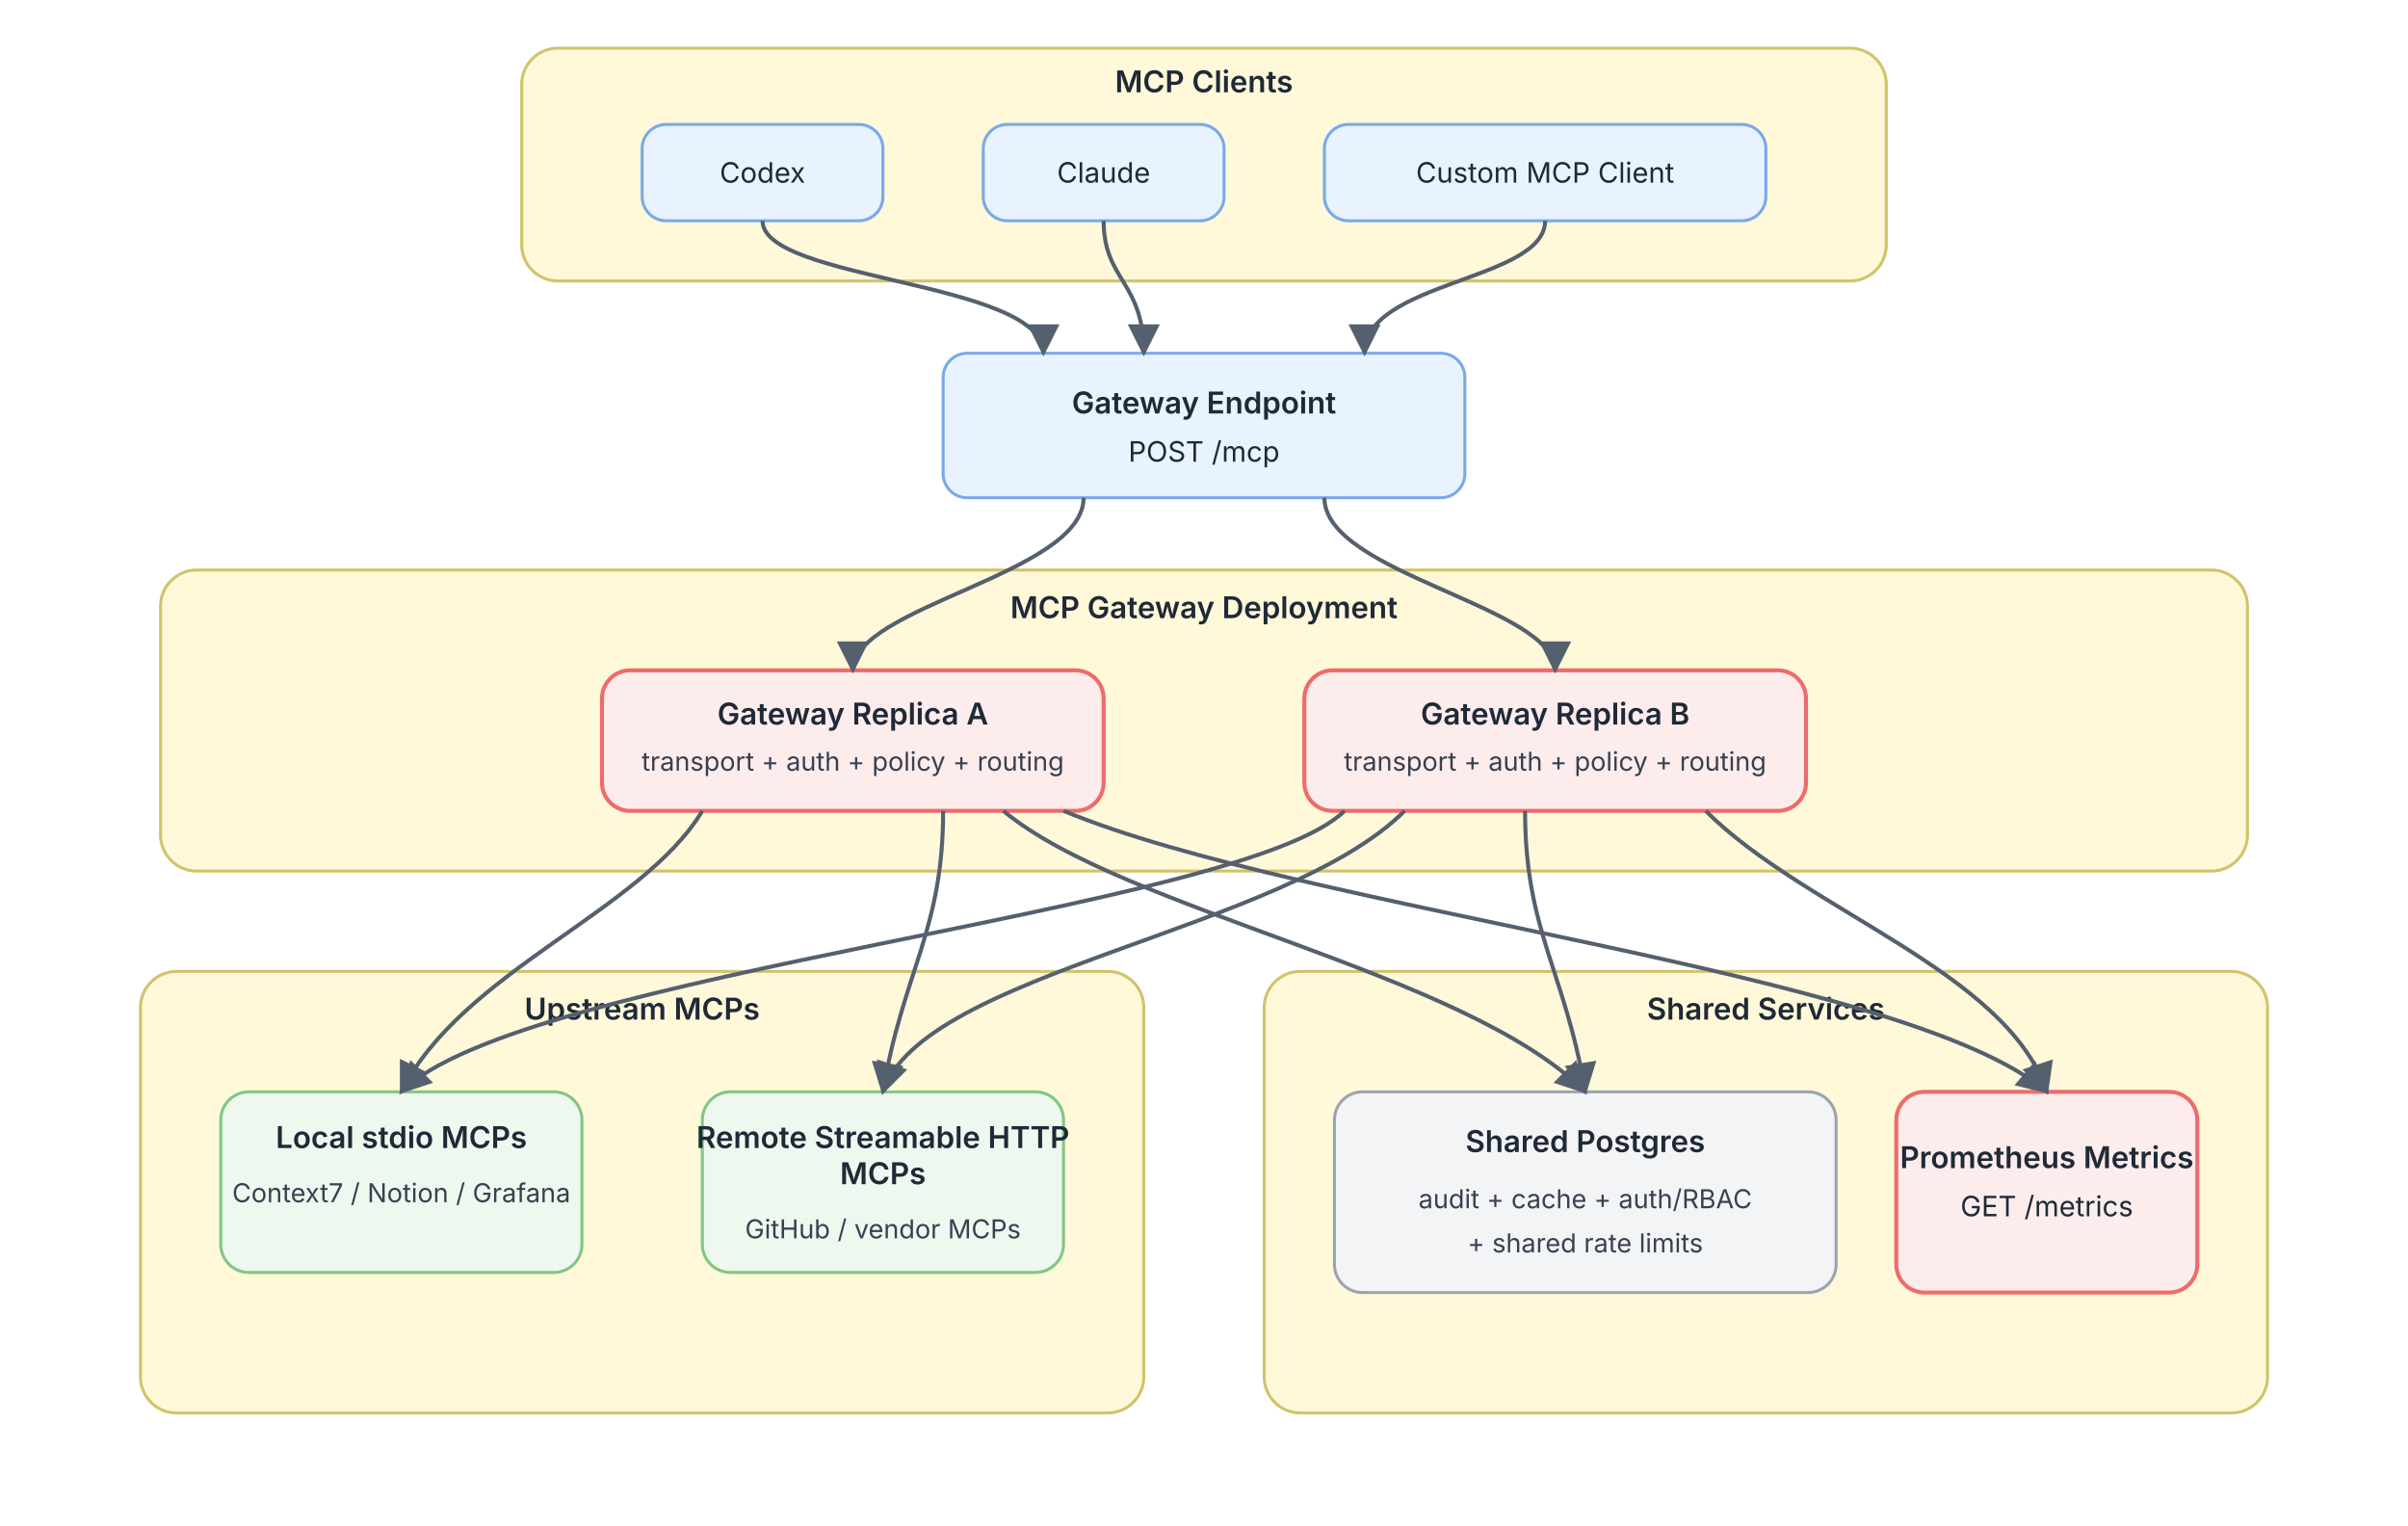
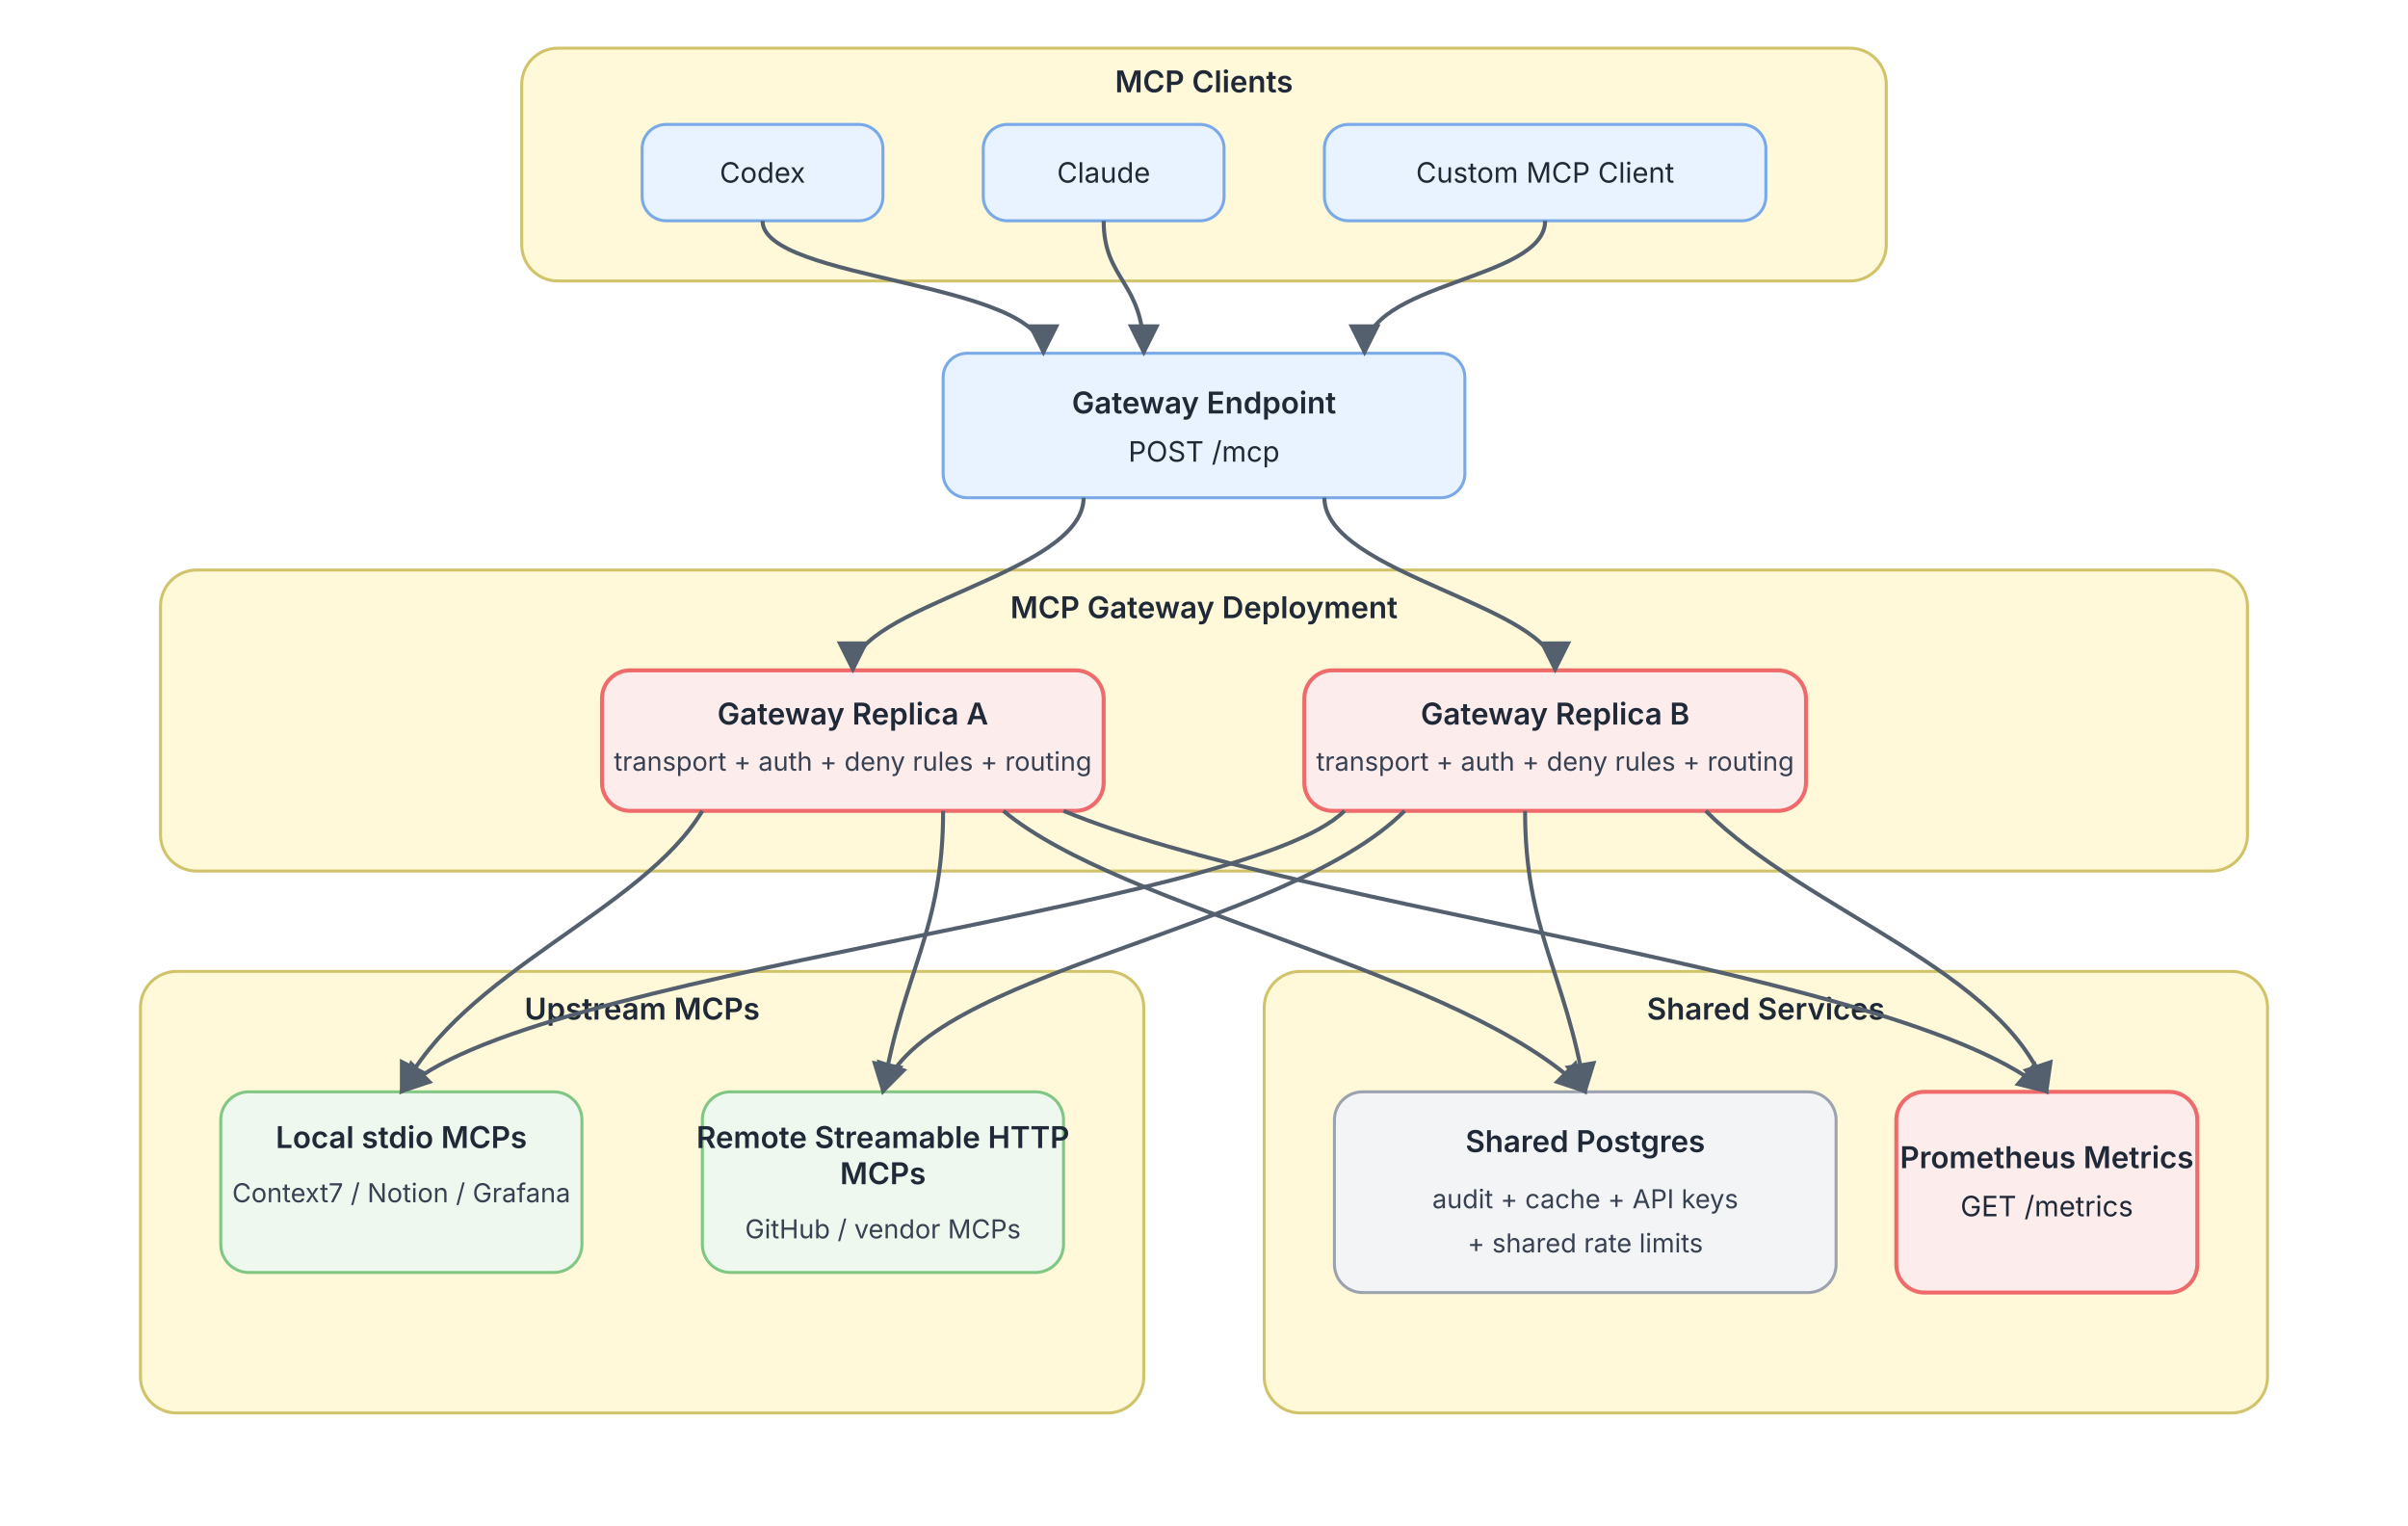
<svg xmlns="http://www.w3.org/2000/svg" width="100%" viewBox="0 0 1200 760" role="img" aria-labelledby="title desc">
  <defs>
    <marker id="arrow" viewBox="0 0 10 10" refX="9" refY="5" markerWidth="8" markerHeight="8" orient="auto-start-reverse">
      <path d="M 0 0 L 10 5 L 0 10 z" fill="#55606e" />
    </marker>
    <style>
      .label { font: 600 15px ui-sans-serif, -apple-system, BlinkMacSystemFont, "Segoe UI", sans-serif; fill: #1f2937; }
      .text { font: 400 14px ui-sans-serif, -apple-system, BlinkMacSystemFont, "Segoe UI", sans-serif; fill: #1f2937; }
      .small { font: 400 13px ui-sans-serif, -apple-system, BlinkMacSystemFont, "Segoe UI", sans-serif; fill: #374151; }
      .group { fill: #fff9d9; stroke: #d1c36a; stroke-width: 1.5; rx: 18; }
      .client { fill: #e8f3ff; stroke: #7aa9e8; stroke-width: 1.5; rx: 12; }
      .gateway { fill: #fdecec; stroke: #ef6b6b; stroke-width: 2; rx: 14; }
      .store { fill: #f3f4f6; stroke: #9ca3af; stroke-width: 1.5; rx: 14; }
      .upstream { fill: #eef8ee; stroke: #81c784; stroke-width: 1.5; rx: 14; }
      .line { stroke: #55606e; stroke-width: 2; fill: none; marker-end: url(#arrow); }
    </style>
  </defs>
  <rect class="group" x="260" y="24" width="680" height="116" />
  <text class="label" x="600" y="46" text-anchor="middle">MCP Clients</text>
  <rect class="client" x="320" y="62" width="120" height="48" />
  <rect class="client" x="490" y="62" width="120" height="48" />
  <rect class="client" x="660" y="62" width="220" height="48" />
  <text class="text" x="380" y="91" text-anchor="middle">Codex</text>
  <text class="text" x="550" y="91" text-anchor="middle">Claude</text>
  <text class="text" x="770" y="91" text-anchor="middle">Custom MCP Client</text>
  <rect class="client" x="470" y="176" width="260" height="72" />
  <text class="label" x="600" y="206" text-anchor="middle">Gateway Endpoint</text>
  <text class="text" x="600" y="230" text-anchor="middle">POST /mcp</text>
  <rect class="group" x="80" y="284" width="1040" height="150" />
  <text class="label" x="600" y="308" text-anchor="middle">MCP Gateway Deployment</text>
  <rect class="gateway" x="300" y="334" width="250" height="70" />
  <rect class="gateway" x="650" y="334" width="250" height="70" />
  <text class="label" x="425" y="361" text-anchor="middle">Gateway Replica A</text>
-   <text class="small" x="425" y="384" text-anchor="middle">transport + auth + policy + routing</text>
+   <text class="small" x="425" y="384" text-anchor="middle">transport + auth + deny rules + routing</text>
  <text class="label" x="775" y="361" text-anchor="middle">Gateway Replica B</text>
-   <text class="small" x="775" y="384" text-anchor="middle">transport + auth + policy + routing</text>
+   <text class="small" x="775" y="384" text-anchor="middle">transport + auth + deny rules + routing</text>
  <rect class="group" x="70" y="484" width="500" height="220" />
  <text class="label" x="320" y="508" text-anchor="middle">Upstream MCPs</text>
  <rect class="upstream" x="110" y="544" width="180" height="90" />
  <rect class="upstream" x="350" y="544" width="180" height="90" />
  <text class="label" x="200" y="572" text-anchor="middle">Local stdio MCPs</text>
  <text class="small" x="200" y="599" text-anchor="middle">Context7 / Notion / Grafana</text>
  <text class="label" x="440" y="572" text-anchor="middle">Remote Streamable HTTP</text>
  <text class="label" x="440" y="590" text-anchor="middle">MCPs</text>
  <text class="small" x="440" y="617" text-anchor="middle">GitHub / vendor MCPs</text>
  <rect class="group" x="630" y="484" width="500" height="220" />
  <text class="label" x="880" y="508" text-anchor="middle">Shared Services</text>
  <rect class="store" x="665" y="544" width="250" height="100" />
  <rect class="gateway" x="945" y="544" width="150" height="100" />
  <text class="label" x="790" y="574" text-anchor="middle">Shared Postgres</text>
-   <text class="small" x="790" y="602" text-anchor="middle">audit + cache + auth/RBAC</text>
+   <text class="small" x="790" y="602" text-anchor="middle">audit + cache + API keys</text>
  <text class="small" x="790" y="624" text-anchor="middle">+ shared rate limits</text>
  <text class="label" x="1020" y="582" text-anchor="middle">Prometheus Metrics</text>
  <text class="text" x="1020" y="606" text-anchor="middle">GET /metrics</text>
  <path class="line" d="M380 110 C380 140, 520 140, 520 176" />
  <path class="line" d="M550 110 C550 140, 570 140, 570 176" />
  <path class="line" d="M770 110 C770 140, 680 140, 680 176" />
  <path class="line" d="M540 248 C540 286, 425 302, 425 334" />
  <path class="line" d="M660 248 C660 286, 775 302, 775 334" />
  <path class="line" d="M350 404 C320 454, 230 484, 200 544" />
  <path class="line" d="M470 404 C470 464, 450 484, 440 544" />
  <path class="line" d="M500 404 C560 454, 730 484, 790 544" />
  <path class="line" d="M530 404 C650 454, 950 484, 1020 544" />
  <path class="line" d="M670 404 C620 454, 260 484, 200 544" />
  <path class="line" d="M700 404 C640 464, 460 484, 440 544" />
  <path class="line" d="M760 404 C760 464, 780 484, 790 544" />
  <path class="line" d="M850 404 C900 454, 1000 484, 1020 544" />
</svg>
